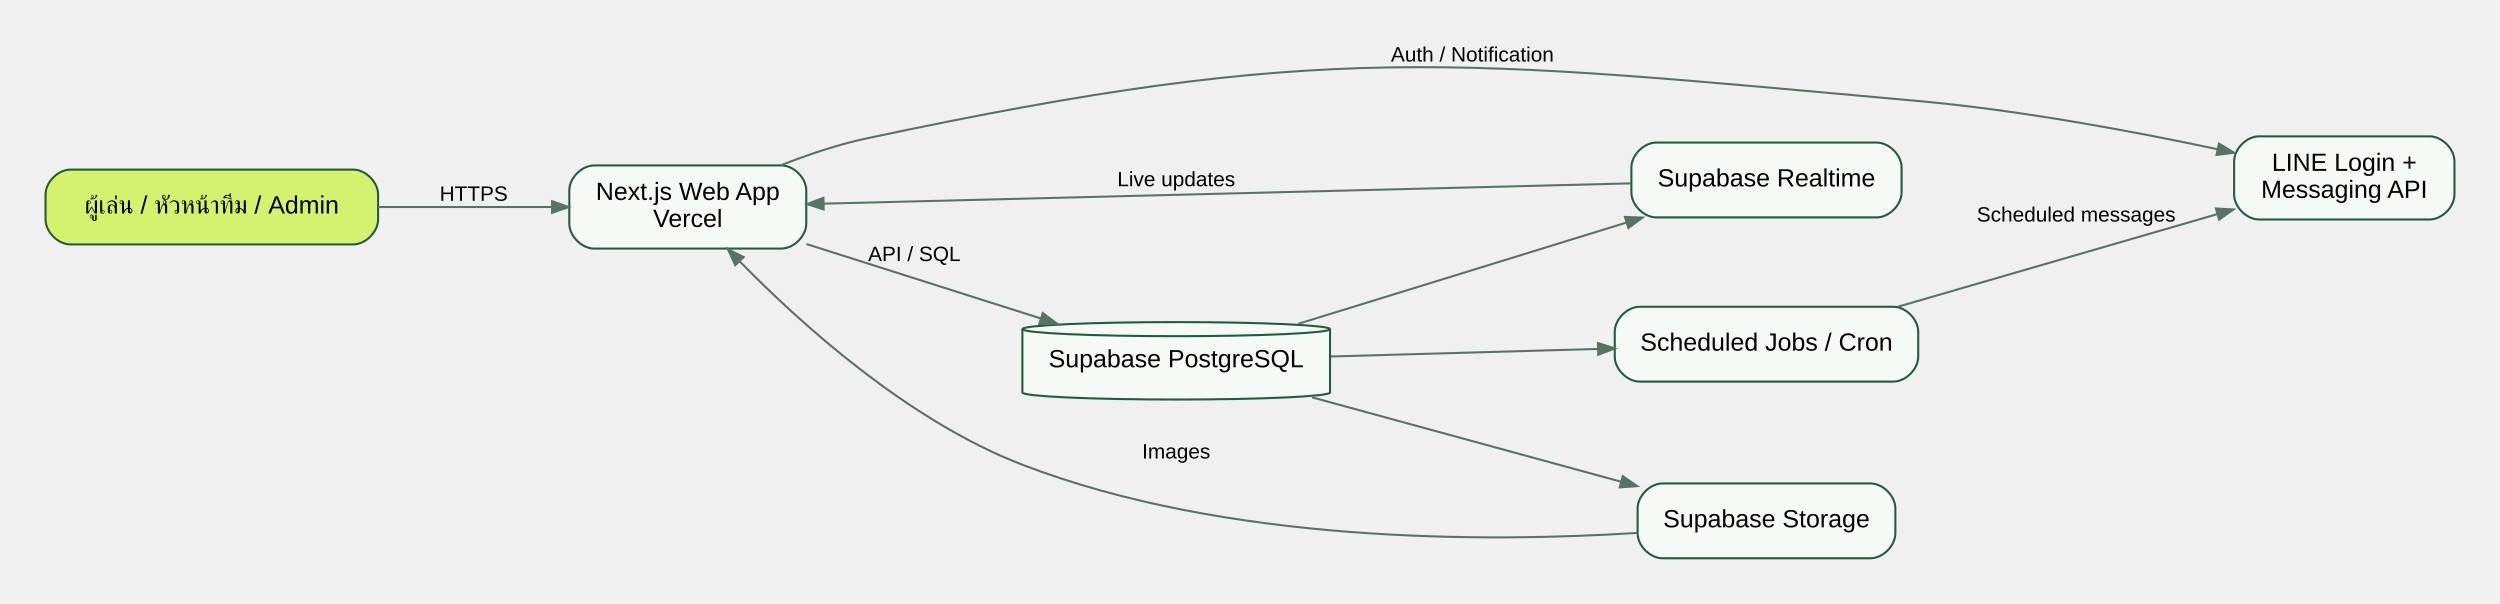
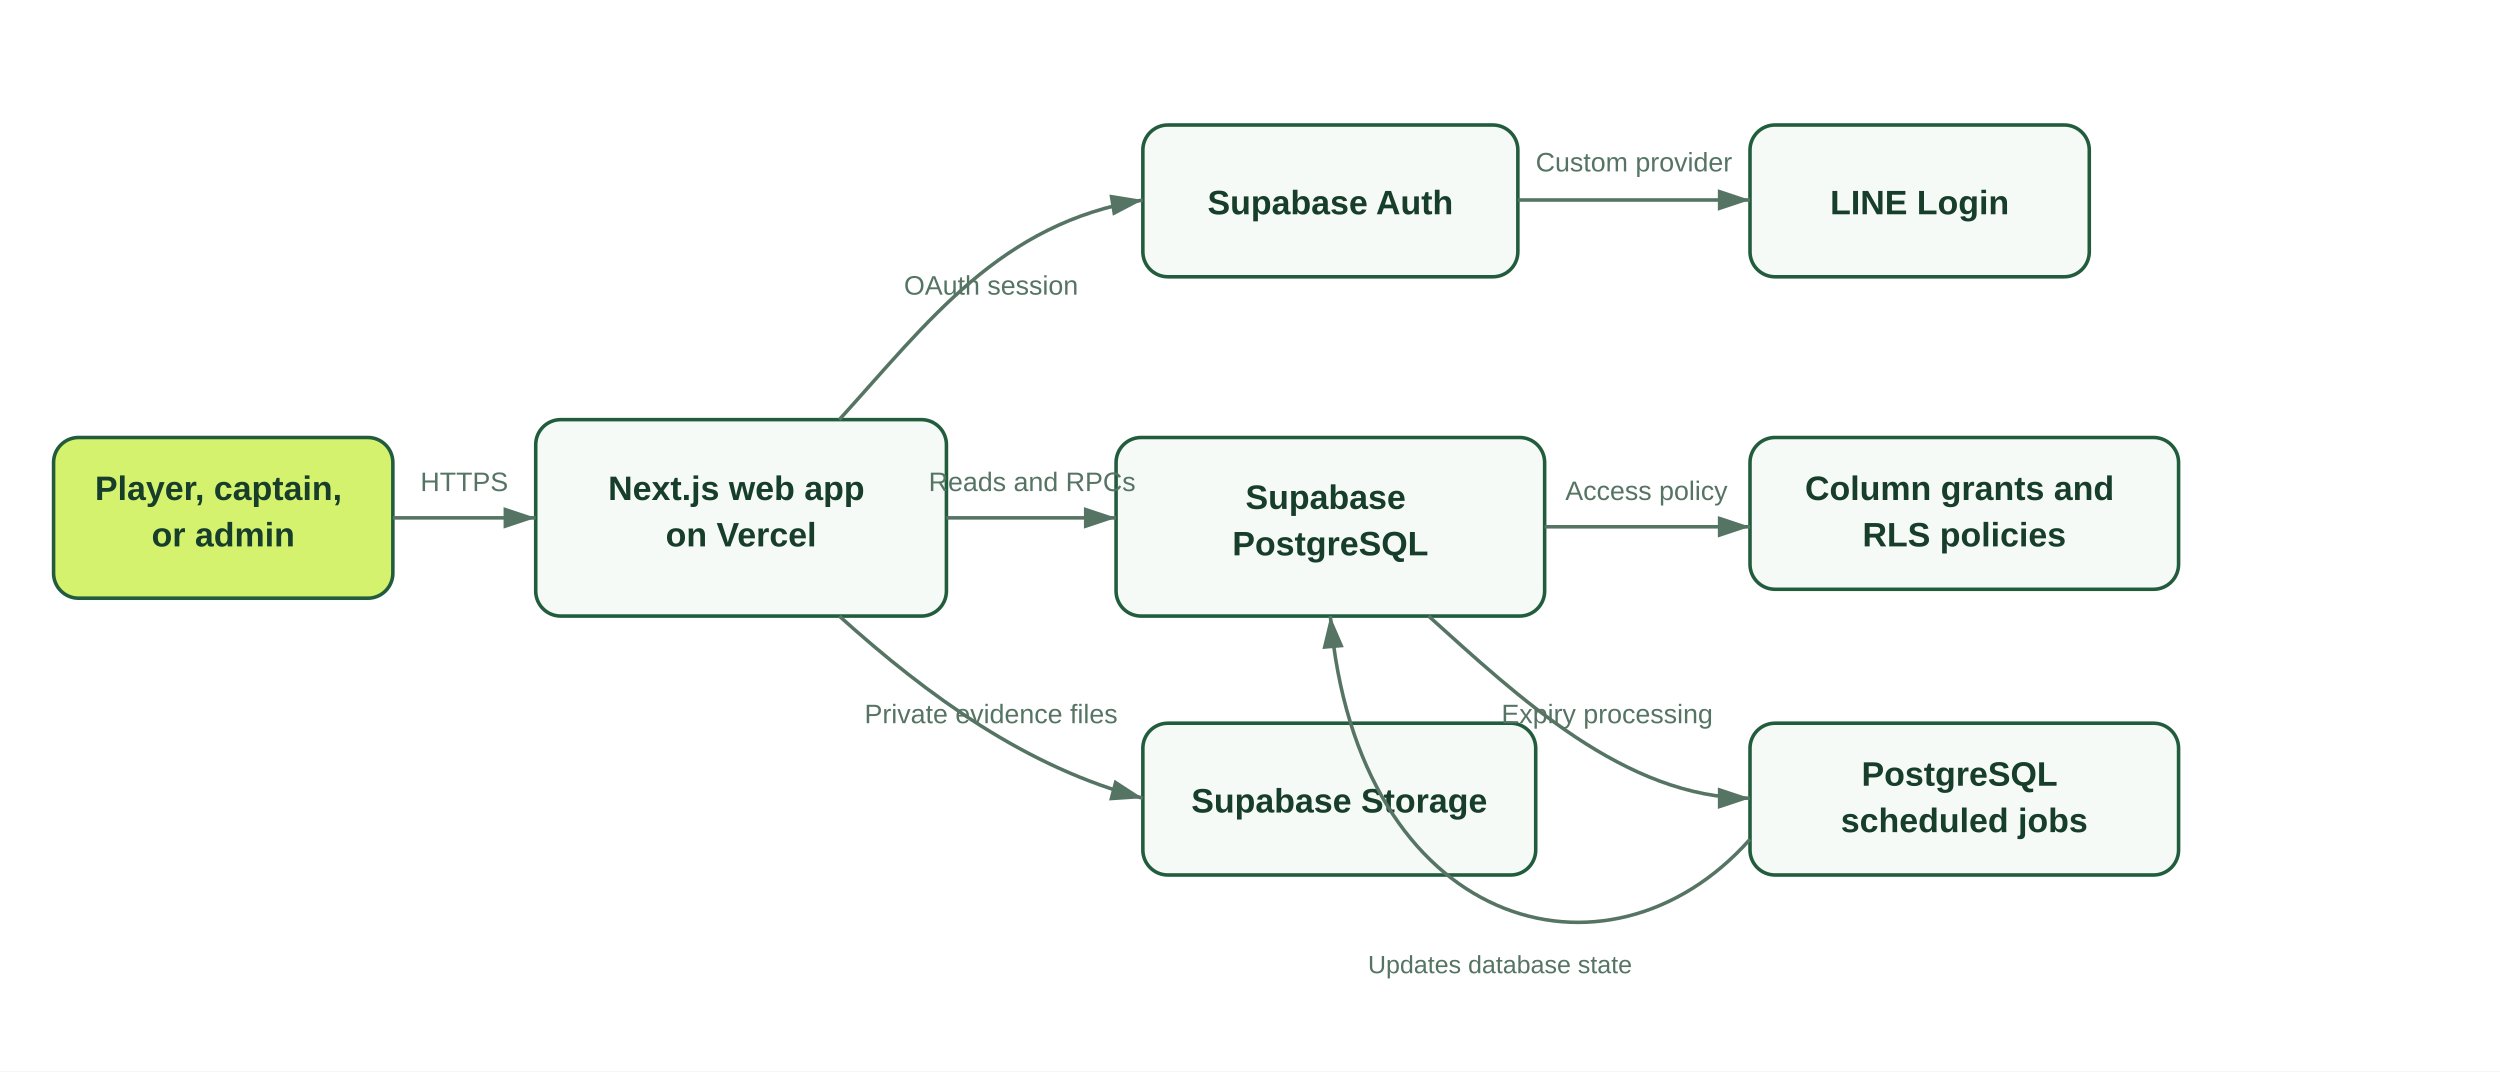
- <svg xmlns="http://www.w3.org/2000/svg" width="1202pt" height="290pt" viewBox="0.00 0.00 1202.20 290.20">
-   <g id="graph0" class="graph" transform="scale(1 1) rotate(0) translate(21.6 268.6)">
-     <g id="node1" class="node">
-       <path fill="#d5f26f" stroke="#215c3d" d="M148,-187C148,-187 12,-187 12,-187 6,-187 0,-181 0,-175 0,-175 0,-163 0,-163 0,-157 6,-151 12,-151 12,-151 148,-151 148,-151 154,-151 160,-157 160,-163 160,-163 160,-175 160,-175 160,-181 154,-187 148,-187" />
-       <text text-anchor="middle" x="80" y="-165.9" font-family="Arial" font-size="12.00">ผู้เล่น / หัวหน้าทีม / Admin</text>
-     </g>
-     <g id="node2" class="node">
-       <path fill="#f5faf6" stroke="#215c3d" d="M354,-189C354,-189 264,-189 264,-189 258,-189 252,-183 252,-177 252,-177 252,-161 252,-161 252,-155 258,-149 264,-149 264,-149 354,-149 354,-149 360,-149 366,-155 366,-161 366,-161 366,-177 366,-177 366,-183 360,-189 354,-189" />
-       <text text-anchor="middle" x="309" y="-172.4" font-family="Arial" font-size="12.00">Next.js Web App</text>
-       <text text-anchor="middle" x="309" y="-159.4" font-family="Arial" font-size="12.00">Vercel</text>
-     </g>
-     <g id="edge1" class="edge">
-       <path fill="none" stroke="#557463" d="M160.07,-169C187.32,-169 217.49,-169 243.44,-169" />
-       <polygon fill="#557463" stroke="#557463" points="243.71,-171.8 251.71,-169 243.71,-166.2 243.71,-171.8" />
-       <text text-anchor="middle" x="206" y="-172" font-family="Arial" font-size="10.00">HTTPS</text>
-     </g>
-     <g id="node3" class="node">
-       <path fill="#f5faf6" stroke="#215c3d" d="M1147,-203C1147,-203 1065,-203 1065,-203 1059,-203 1053,-197 1053,-191 1053,-191 1053,-175 1053,-175 1053,-169 1059,-163 1065,-163 1065,-163 1147,-163 1147,-163 1153,-163 1159,-169 1159,-175 1159,-175 1159,-191 1159,-191 1159,-197 1153,-203 1147,-203" />
-       <text text-anchor="middle" x="1106" y="-186.4" font-family="Arial" font-size="12.00">LINE Login +</text>
-       <text text-anchor="middle" x="1106" y="-173.4" font-family="Arial" font-size="12.00">Messaging API</text>
-     </g>
-     <g id="edge2" class="edge">
-       <path fill="none" stroke="#557463" d="M353.73,-189.06C366.75,-194.18 381.22,-199.06 395,-202 615.08,-248.94 676.87,-240.16 901,-220 949.9,-215.6 1004.61,-205.39 1045.05,-196.8" />
-       <polygon fill="#557463" stroke="#557463" points="1045.71,-199.52 1052.94,-195.11 1044.53,-194.05 1045.71,-199.52" />
-       <text text-anchor="middle" x="686.5" y="-239" font-family="Arial" font-size="10.00">Auth / Notification</text>
-     </g>
-     <g id="node4" class="node">
-       <path fill="#f5faf6" stroke="#215c3d" d="M618,-110.24C618,-112.11 584.83,-113.63 544,-113.63 503.17,-113.63 470,-112.11 470,-110.24 470,-110.24 470,-79.76 470,-79.76 470,-77.89 503.17,-76.37 544,-76.37 584.83,-76.37 618,-77.89 618,-79.76 618,-79.76 618,-110.24 618,-110.24" />
-       <path fill="none" stroke="#215c3d" d="M618,-110.24C618,-108.37 584.83,-106.85 544,-106.85 503.17,-106.85 470,-108.37 470,-110.24" />
-       <text text-anchor="middle" x="544" y="-91.9" font-family="Arial" font-size="12.00">Supabase PostgreSQL</text>
-     </g>
-     <g id="edge3" class="edge">
-       <path fill="none" stroke="#557463" d="M366.11,-151.18C400.03,-140.41 443.4,-126.63 478.71,-115.42" />
-       <polygon fill="#557463" stroke="#557463" points="479.8,-118.01 486.57,-112.92 478.1,-112.67 479.8,-118.01" />
-       <text text-anchor="middle" x="418" y="-143" font-family="Arial" font-size="10.00">API / SQL</text>
-     </g>
-     <g id="node5" class="node">
-       <path fill="#f5faf6" stroke="#215c3d" d="M881,-200C881,-200 775,-200 775,-200 769,-200 763,-194 763,-188 763,-188 763,-176 763,-176 763,-170 769,-164 775,-164 775,-164 881,-164 881,-164 887,-164 893,-170 893,-176 893,-176 893,-188 893,-188 893,-194 887,-200 881,-200" />
-       <text text-anchor="middle" x="828" y="-178.9" font-family="Arial" font-size="12.00">Supabase Realtime</text>
-     </g>
-     <g id="edge4" class="edge">
-       <path fill="none" stroke="#557463" d="M602.75,-112.82C648.54,-126.94 712.58,-146.7 760.51,-161.49" />
-       <polygon fill="#557463" stroke="#557463" points="759.89,-164.23 768.36,-163.91 761.54,-158.88 759.89,-164.23" />
-     </g>
-     <g id="node6" class="node">
-       <path fill="#f5faf6" stroke="#215c3d" d="M878,-36C878,-36 778,-36 778,-36 772,-36 766,-30 766,-24 766,-24 766,-12 766,-12 766,-6 772,0 778,0 778,0 878,0 878,0 884,0 890,-6 890,-12 890,-12 890,-24 890,-24 890,-30 884,-36 878,-36" />
-       <text text-anchor="middle" x="828" y="-14.9" font-family="Arial" font-size="12.00">Supabase Storage</text>
-     </g>
-     <g id="edge5" class="edge">
-       <path fill="none" stroke="#557463" d="M609.34,-77.43C653.75,-65.31 712.74,-49.2 758.1,-36.81" />
-       <polygon fill="#557463" stroke="#557463" points="758.85,-39.51 765.83,-34.7 757.38,-34.11 758.85,-39.51" />
-     </g>
-     <g id="node7" class="node">
-       <path fill="#f5faf6" stroke="#215c3d" d="M889,-121C889,-121 767,-121 767,-121 761,-121 755,-115 755,-109 755,-109 755,-97 755,-97 755,-91 761,-85 767,-85 767,-85 889,-85 889,-85 895,-85 901,-91 901,-97 901,-97 901,-109 901,-109 901,-115 895,-121 889,-121" />
-       <text text-anchor="middle" x="828" y="-99.9" font-family="Arial" font-size="12.00">Scheduled Jobs / Cron</text>
-     </g>
-     <g id="edge6" class="edge">
-       <path fill="none" stroke="#557463" d="M618.36,-97.08C657.75,-98.2 706.37,-99.58 746.76,-100.72" />
-       <polygon fill="#557463" stroke="#557463" points="746.91,-103.53 754.99,-100.96 747.07,-97.93 746.91,-103.53" />
-     </g>
-     <g id="edge7" class="edge">
-       <path fill="none" stroke="#557463" d="M762.69,-180.38C663.4,-177.89 473.87,-173.12 374.48,-170.62" />
-       <polygon fill="#557463" stroke="#557463" points="374.38,-167.82 366.31,-170.42 374.24,-173.42 374.38,-167.82" />
-       <text text-anchor="middle" x="544" y="-179" font-family="Arial" font-size="10.00">Live updates</text>
-     </g>
-     <g id="edge8" class="edge">
-       <path fill="none" stroke="#557463" d="M765.94,-12.2C692.95,-7.59 568.32,-7.16 470,-45 414.88,-66.21 363.18,-113.01 334.16,-142.66" />
-       <polygon fill="#557463" stroke="#557463" points="331.86,-141.01 328.32,-148.71 335.89,-144.9 331.86,-141.01" />
-       <text text-anchor="middle" x="544" y="-48" font-family="Arial" font-size="10.00">Images</text>
-     </g>
-     <g id="edge9" class="edge">
-       <path fill="none" stroke="#557463" d="M891.28,-121.05C937.27,-134.38 999.52,-152.42 1044.96,-165.6" />
-       <polygon fill="#557463" stroke="#557463" points="1044.21,-168.3 1052.68,-167.83 1045.77,-162.92 1044.21,-168.3" />
-       <text text-anchor="middle" x="977" y="-162" font-family="Arial" font-size="10.00">Scheduled messages</text>
-     </g>
-   </g>
+ <svg xmlns="http://www.w3.org/2000/svg" width="1400" height="600" viewBox="0 0 1400 600" role="img" aria-labelledby="title desc">
+   <defs>
+     <marker id="arrow" markerWidth="10" markerHeight="10" refX="9" refY="3" orient="auto" markerUnits="strokeWidth">
+       <path d="M0,0 L0,6 L9,3 z" fill="#557463" />
+     </marker>
+     <style>
+       .box { fill: #f5faf6; stroke: #215c3d; stroke-width: 2; rx: 14; }
+       .user { fill: #d5f26f; }
+       .line { fill: none; stroke: #557463; stroke-width: 2; marker-end: url(#arrow); }
+       .label { fill: #173d2b; font: 600 19px Arial, sans-serif; text-anchor: middle; }
+       .edge { fill: #557463; font: 15px Arial, sans-serif; text-anchor: middle; }
+       .note { fill: #557463; font: 14px Arial, sans-serif; text-anchor: middle; }
+     </style>
+   </defs>
+   <rect width="1400" height="600" fill="#ffffff" />
+   <rect class="box user" x="30" y="245" width="190" height="90" />
+   <text class="label" x="125" y="280">
+     <tspan x="125">Player, captain,</tspan>
+     <tspan x="125" dy="26">or admin</tspan>
+   </text>
+   <rect class="box" x="300" y="235" width="230" height="110" />
+   <text class="label" x="415" y="280">
+     <tspan x="415">Next.js web app</tspan>
+     <tspan x="415" dy="26">on Vercel</tspan>
+   </text>
+   <rect class="box" x="640" y="70" width="210" height="85" />
+   <text class="label" x="745" y="120">Supabase Auth</text>
+   <rect class="box" x="980" y="70" width="190" height="85" />
+   <text class="label" x="1075" y="120">LINE Login</text>
+   <rect class="box" x="625" y="245" width="240" height="100" />
+   <text class="label" x="745" y="285">
+     <tspan x="745">Supabase</tspan>
+     <tspan x="745" dy="26">PostgreSQL</tspan>
+   </text>
+   <rect class="box" x="640" y="405" width="220" height="85" />
+   <text class="label" x="750" y="455">Supabase Storage</text>
+   <rect class="box" x="980" y="245" width="240" height="85" />
+   <text class="label" x="1100" y="280">
+     <tspan x="1100">Column grants and</tspan>
+     <tspan x="1100" dy="26">RLS policies</tspan>
+   </text>
+   <rect class="box" x="980" y="405" width="240" height="85" />
+   <text class="label" x="1100" y="440">
+     <tspan x="1100">PostgreSQL</tspan>
+     <tspan x="1100" dy="26">scheduled jobs</tspan>
+   </text>
+   <path class="line" d="M220 290 H300" />
+   <text class="edge" x="260" y="275">HTTPS</text>
+   <path class="line" d="M470 235 C520 180 560 125 640 112" />
+   <text class="edge" x="555" y="165">OAuth session</text>
+   <path class="line" d="M850 112 H980" />
+   <text class="edge" x="915" y="96">Custom provider</text>
+   <path class="line" d="M530 290 H625" />
+   <text class="edge" x="578" y="275">Reads and RPCs</text>
+   <path class="line" d="M470 345 C520 390 575 430 640 447" />
+   <text class="edge" x="555" y="405">Private evidence files</text>
+   <path class="line" d="M865 295 H980" />
+   <text class="edge" x="922" y="280">Access policy</text>
+   <path class="line" d="M800 345 C850 390 910 447 980 447" />
+   <text class="edge" x="900" y="405">Expiry processing</text>
+   <path class="line" d="M980 470 C900 560 760 520 745 345" />
+   <text class="note" x="840" y="545">Updates database state</text>
</svg>
